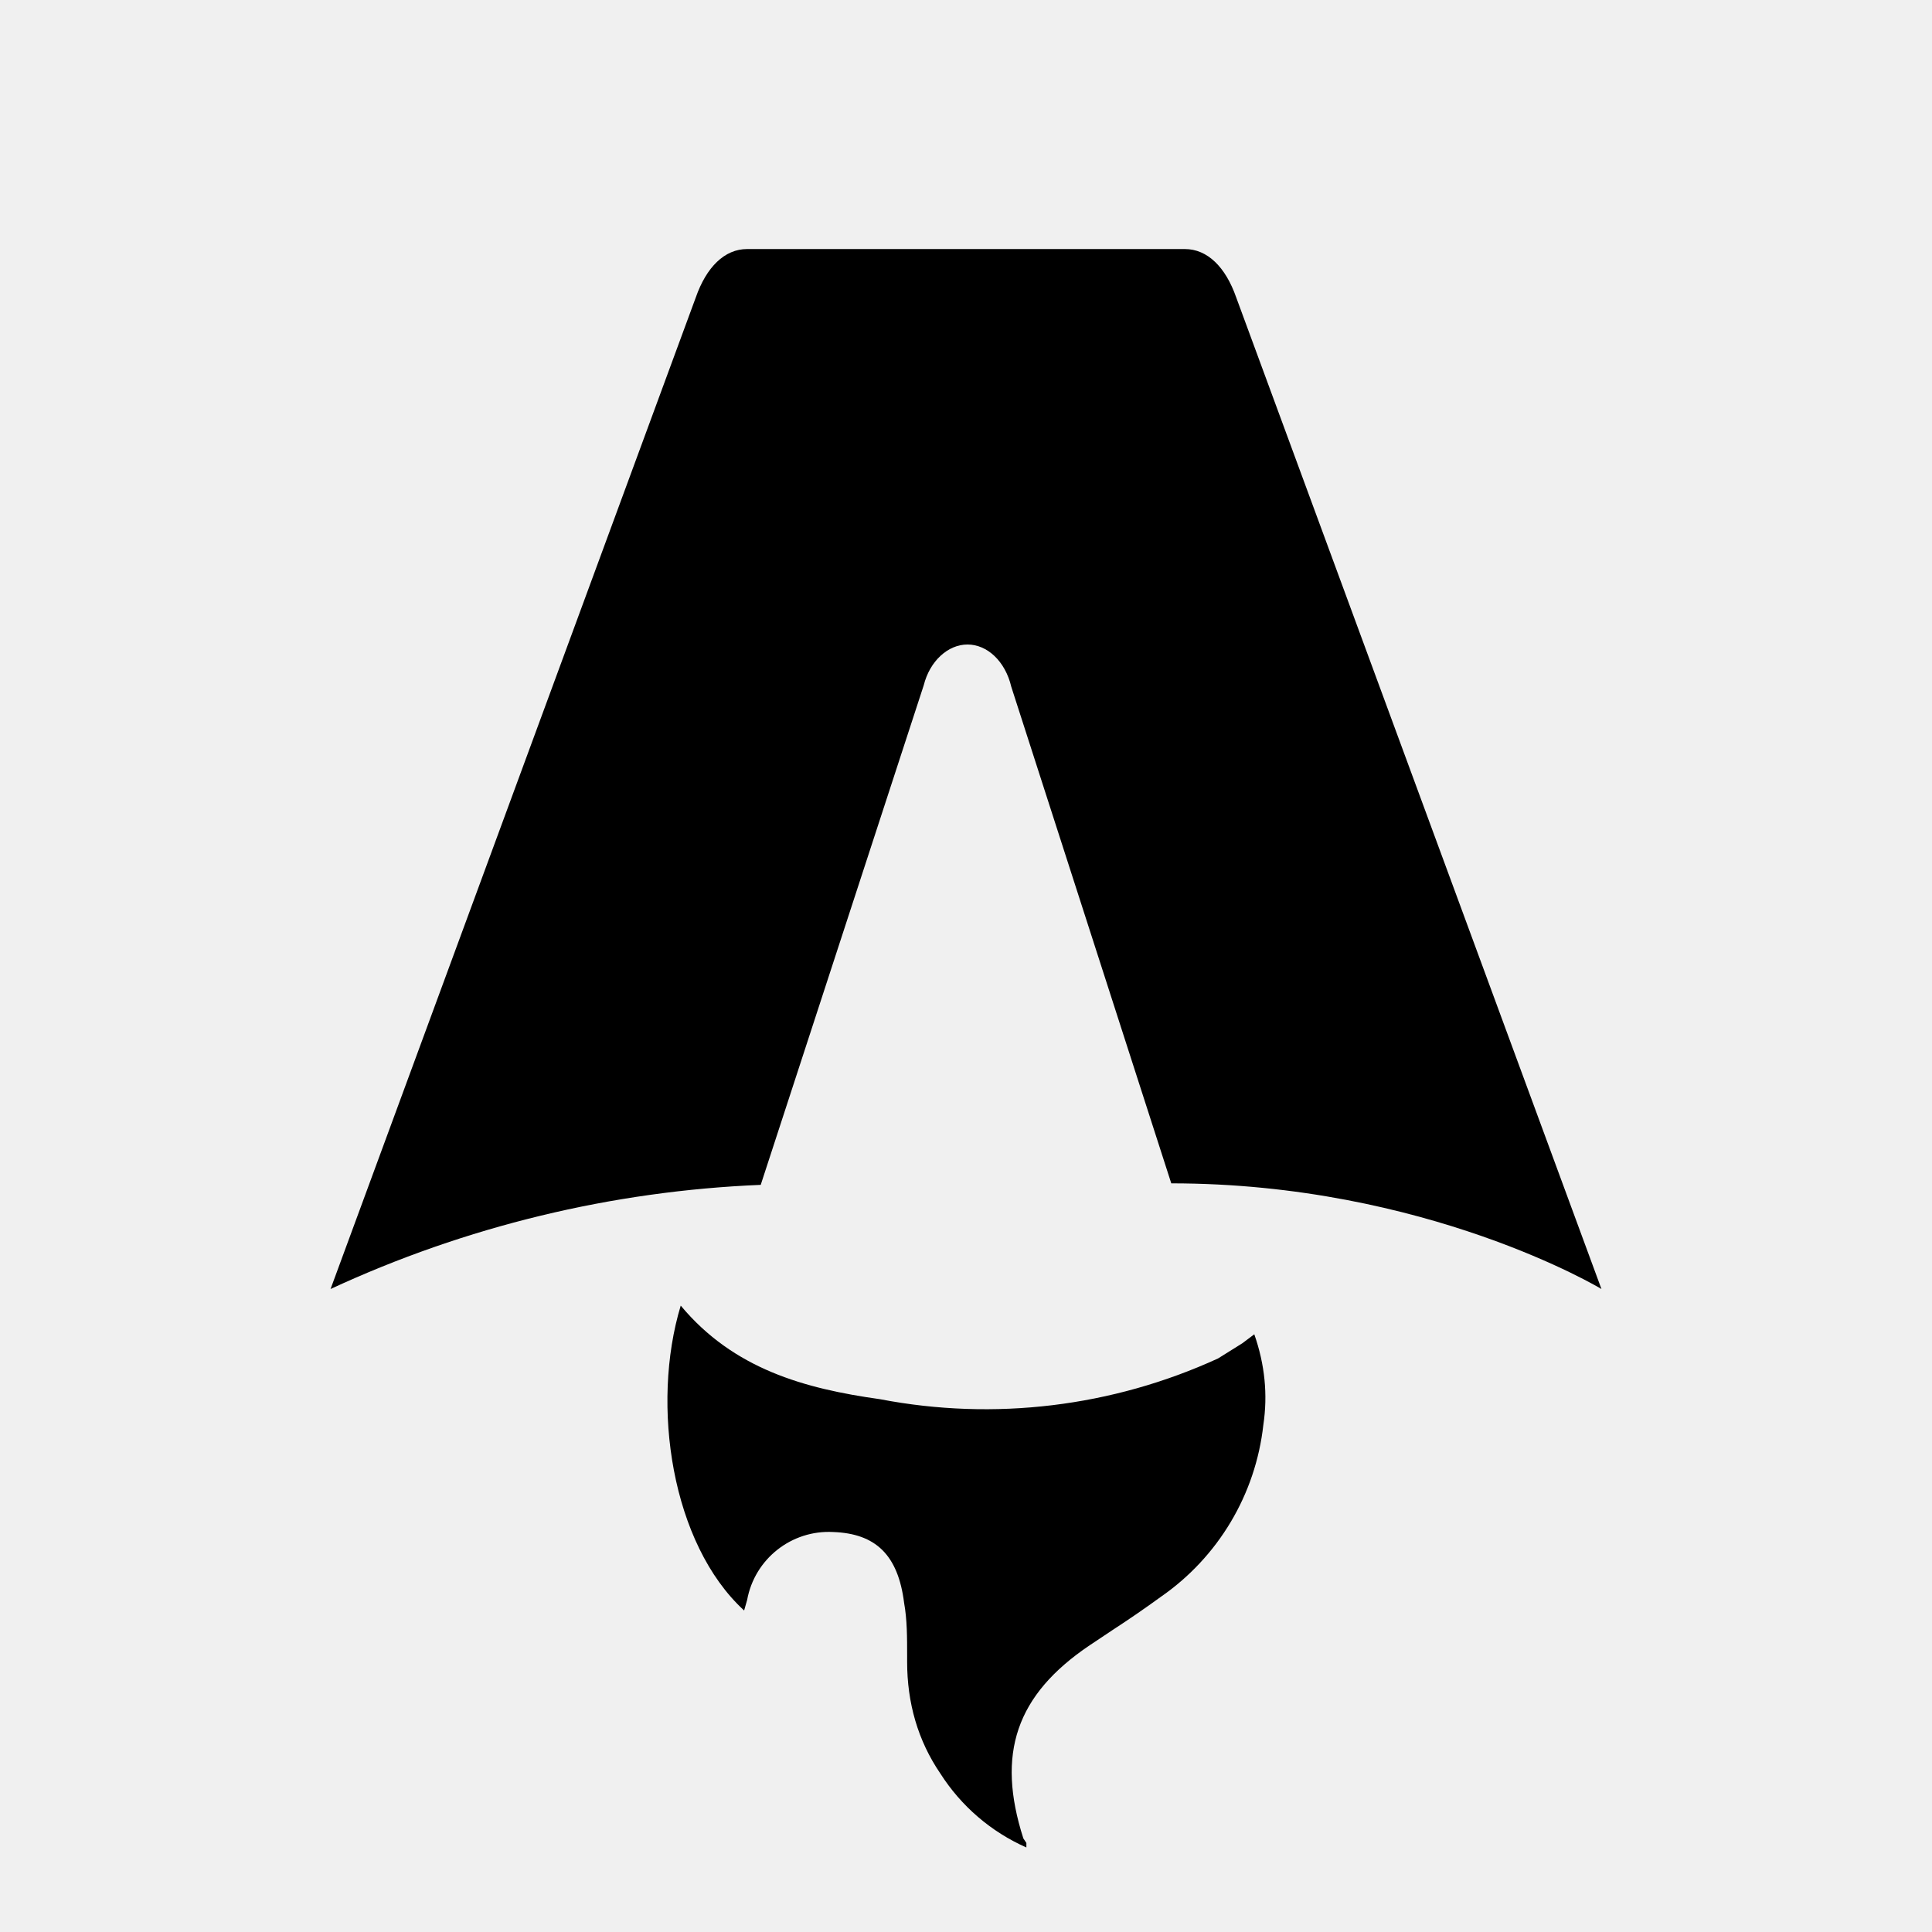
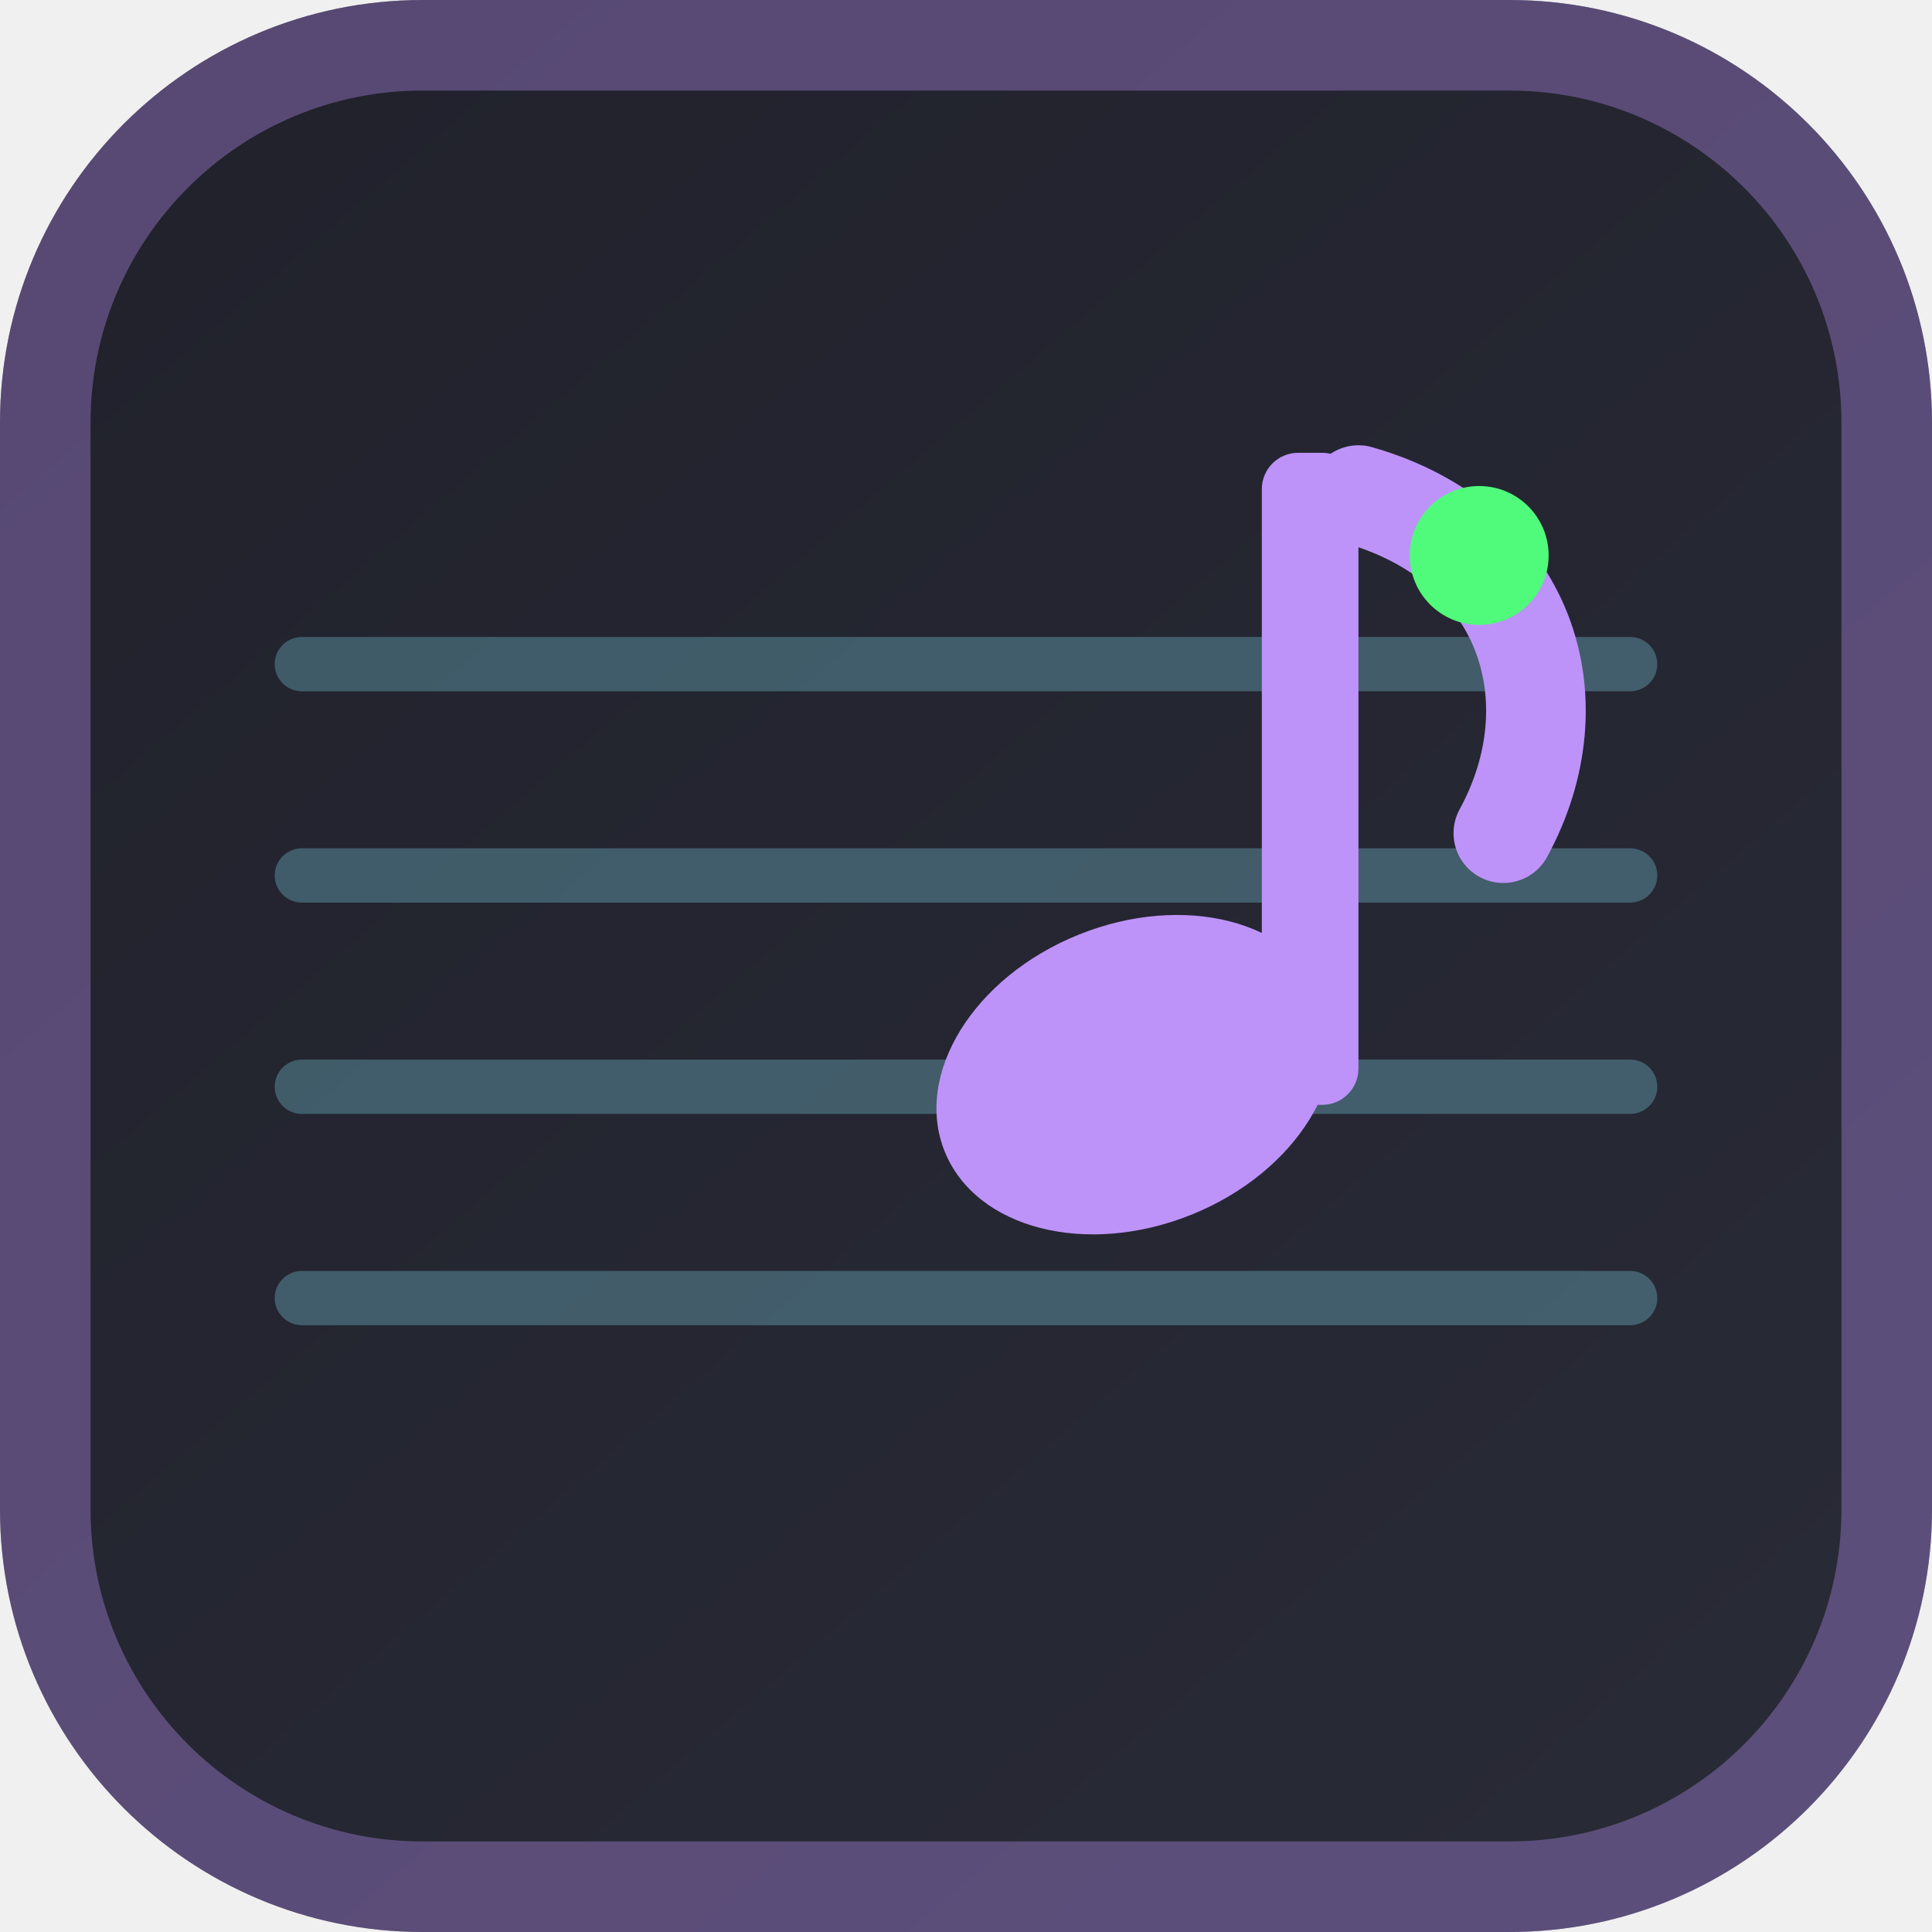
- <svg xmlns="http://www.w3.org/2000/svg" fill="none" viewBox="0 0 128 128">
-   <path d="M50.4 78.5a75.1 75.1 0 0 0-28.5 6.9l24.2-65.7c.7-2 1.9-3.2 3.4-3.2h29c1.5 0 2.7 1.2 3.4 3.2l24.2 65.7s-11.6-7-28.5-7L67 45.5c-.4-1.7-1.6-2.8-2.9-2.8-1.3 0-2.5 1.1-2.9 2.7L50.4 78.5Zm-1.1 28.2Zm-4.2-20.2c-2 6.6-.6 15.8 4.2 20.2a17.5 17.5 0 0 1 .2-.7 5.5 5.5 0 0 1 5.7-4.5c2.8.1 4.3 1.5 4.7 4.7.2 1.1.2 2.3.2 3.5v.4c0 2.7.7 5.2 2.2 7.4a13 13 0 0 0 5.7 4.9v-.3l-.2-.3c-1.8-5.6-.5-9.5 4.4-12.8l1.5-1a73 73 0 0 0 3.2-2.2 16 16 0 0 0 6.8-11.4c.3-2 .1-4-.6-6l-.8.6-1.6 1a37 37 0 0 1-22.4 2.7c-5-.7-9.7-2-13.2-6.2Z" />
-   <style>
-         path { fill: #000; }
-         @media (prefers-color-scheme: dark) {
-             path { fill: #FFF; }
-         }
-     </style>
+ <svg xmlns="http://www.w3.org/2000/svg" viewBox="0 0 32 32" role="img" aria-label="Método Referência Simplifica">
+   <defs>
+     <linearGradient id="bg" x1="4" y1="2" x2="28" y2="30" gradientUnits="userSpaceOnUse">
+       <stop stop-color="#21222c" />
+       <stop offset="1" stop-color="#282a36" />
+     </linearGradient>
+   </defs>
+   <rect width="32" height="32" rx="7" fill="url(#bg)" />
+   <rect x="0.75" y="0.75" width="30.5" height="30.5" rx="6.25" fill="none" stroke="#bd93f9" stroke-opacity="0.35" stroke-width="1.5" />
+   <g stroke="#8be9fd" stroke-opacity="0.28" stroke-width="0.9" stroke-linecap="round">
+     <line x1="5" y1="11" x2="27" y2="11" />
+     <line x1="5" y1="14.5" x2="27" y2="14.5" />
+     <line x1="5" y1="18" x2="27" y2="18" />
+     <line x1="5" y1="21.5" x2="27" y2="21.5" />
+   </g>
+   <g fill="#bd93f9">
+     <ellipse cx="18.8" cy="17.8" rx="3.4" ry="2.5" transform="rotate(-22 18.8 17.8)" />
+     <rect x="20.9" y="7.5" width="1.6" height="10.8" rx="0.6" />
+     <path d="M22.5 8.2c2.8 0.8 3.6 3.4 2.4 5.6" fill="none" stroke="#bd93f9" stroke-width="1.65" stroke-linecap="round" />
+   </g>
+   <circle cx="24.5" cy="9.2" r="1.15" fill="#50fa7b" />
</svg>
